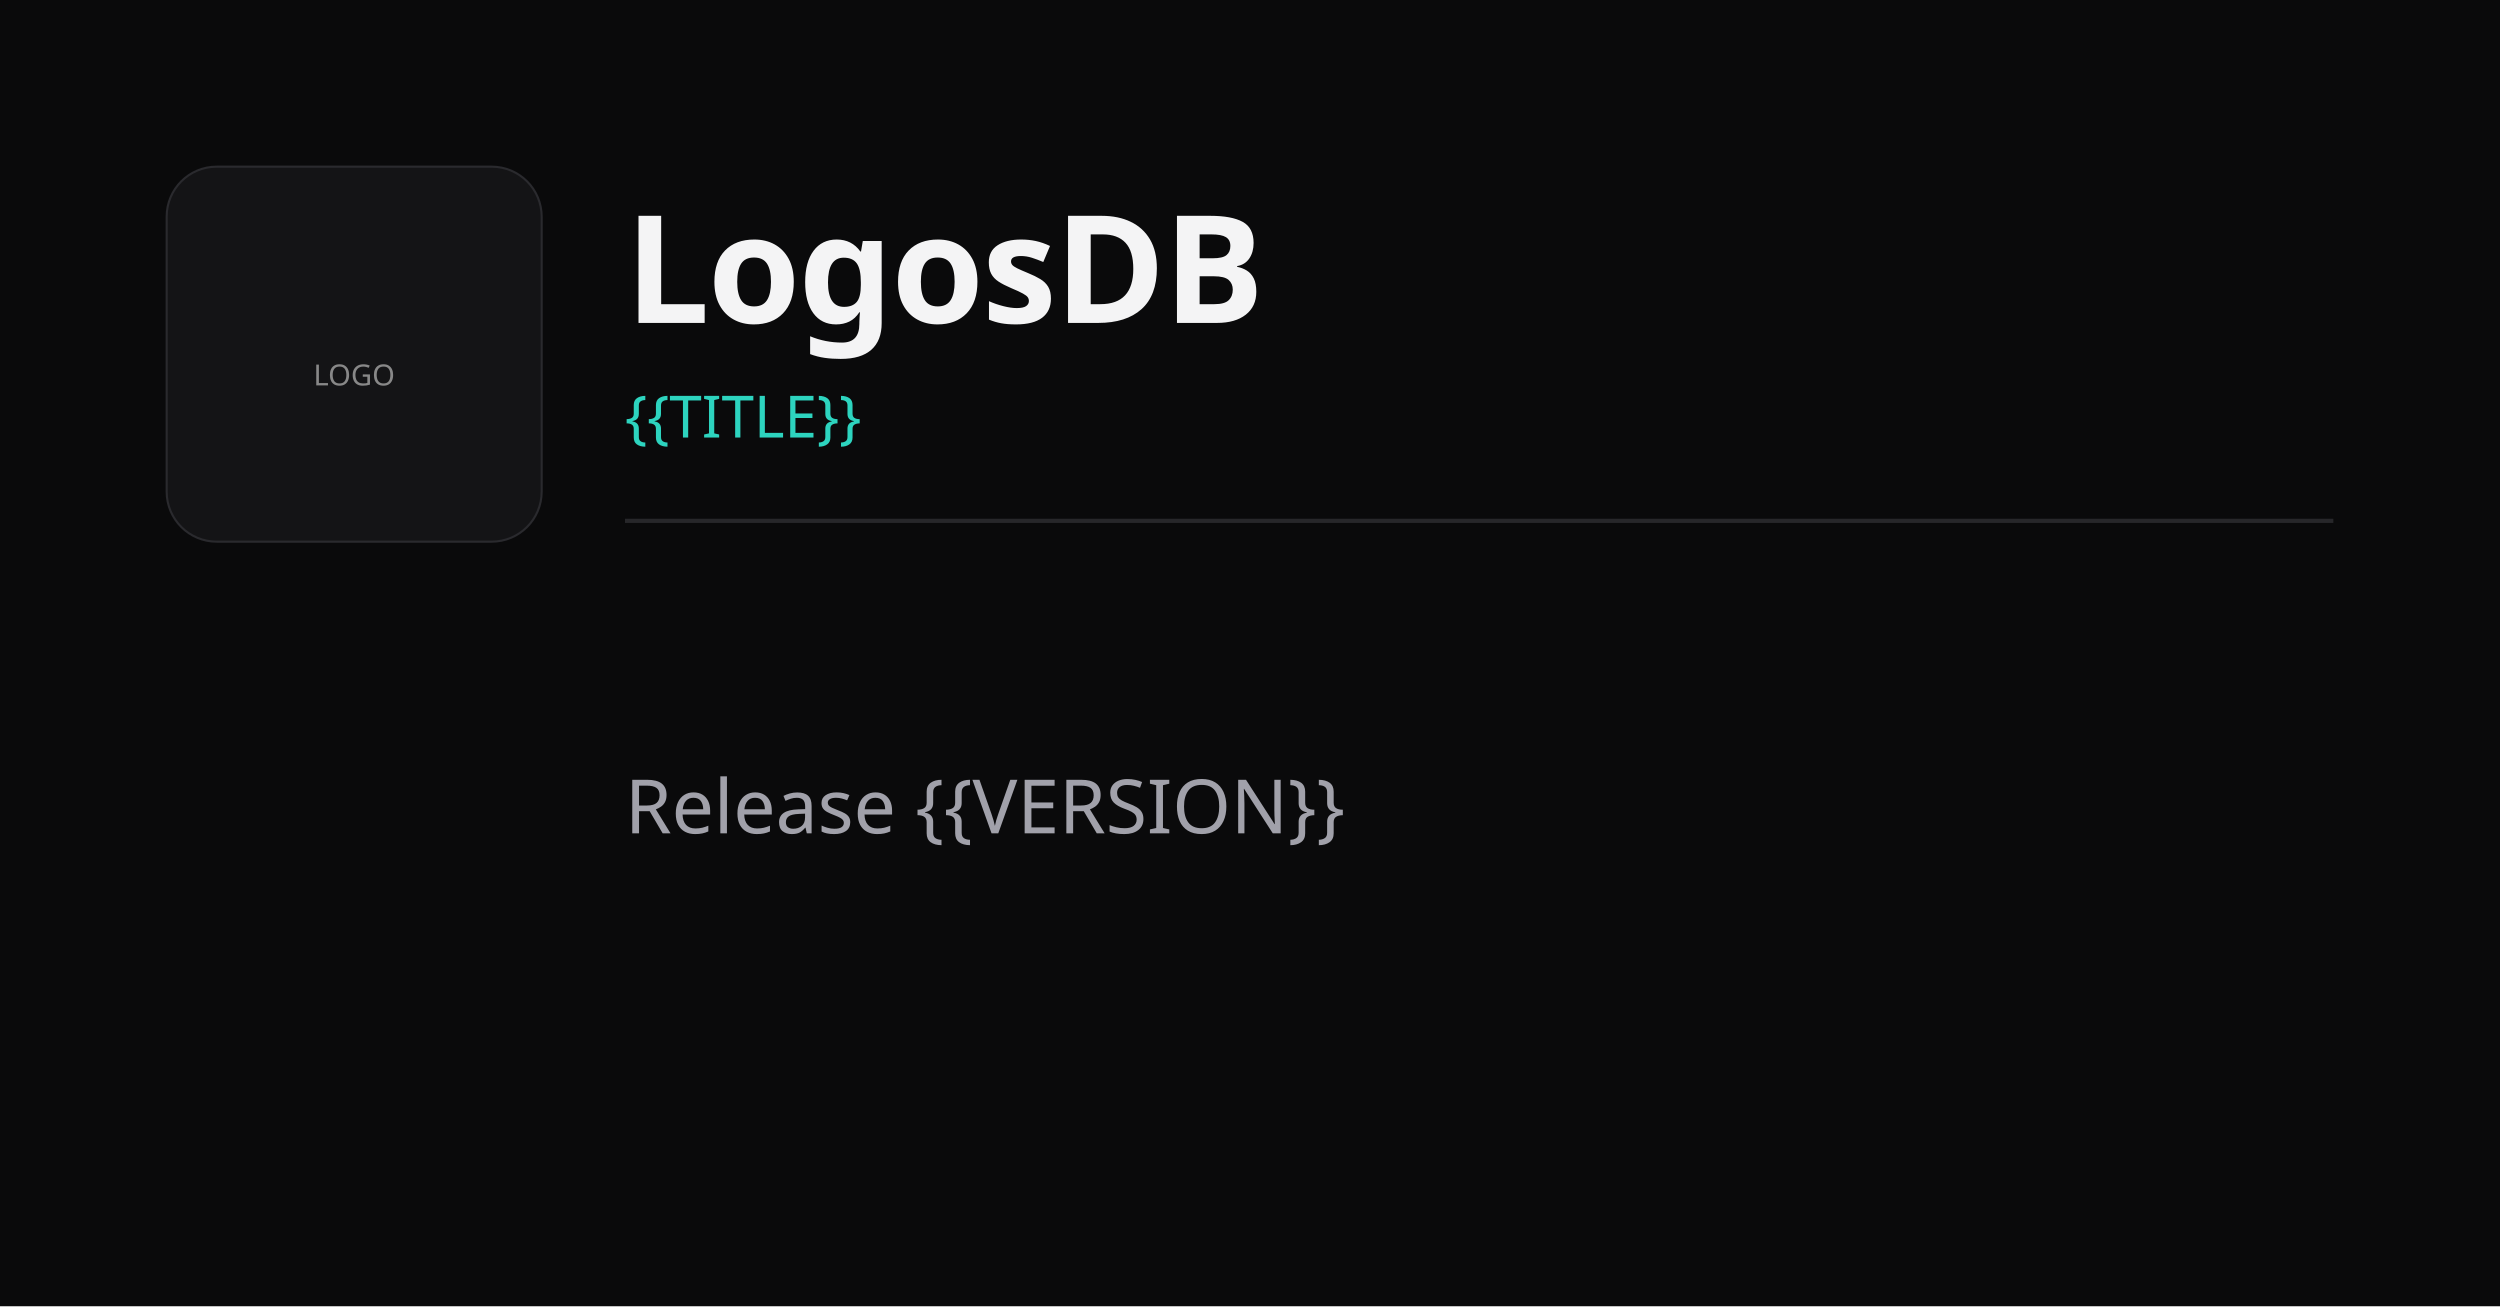
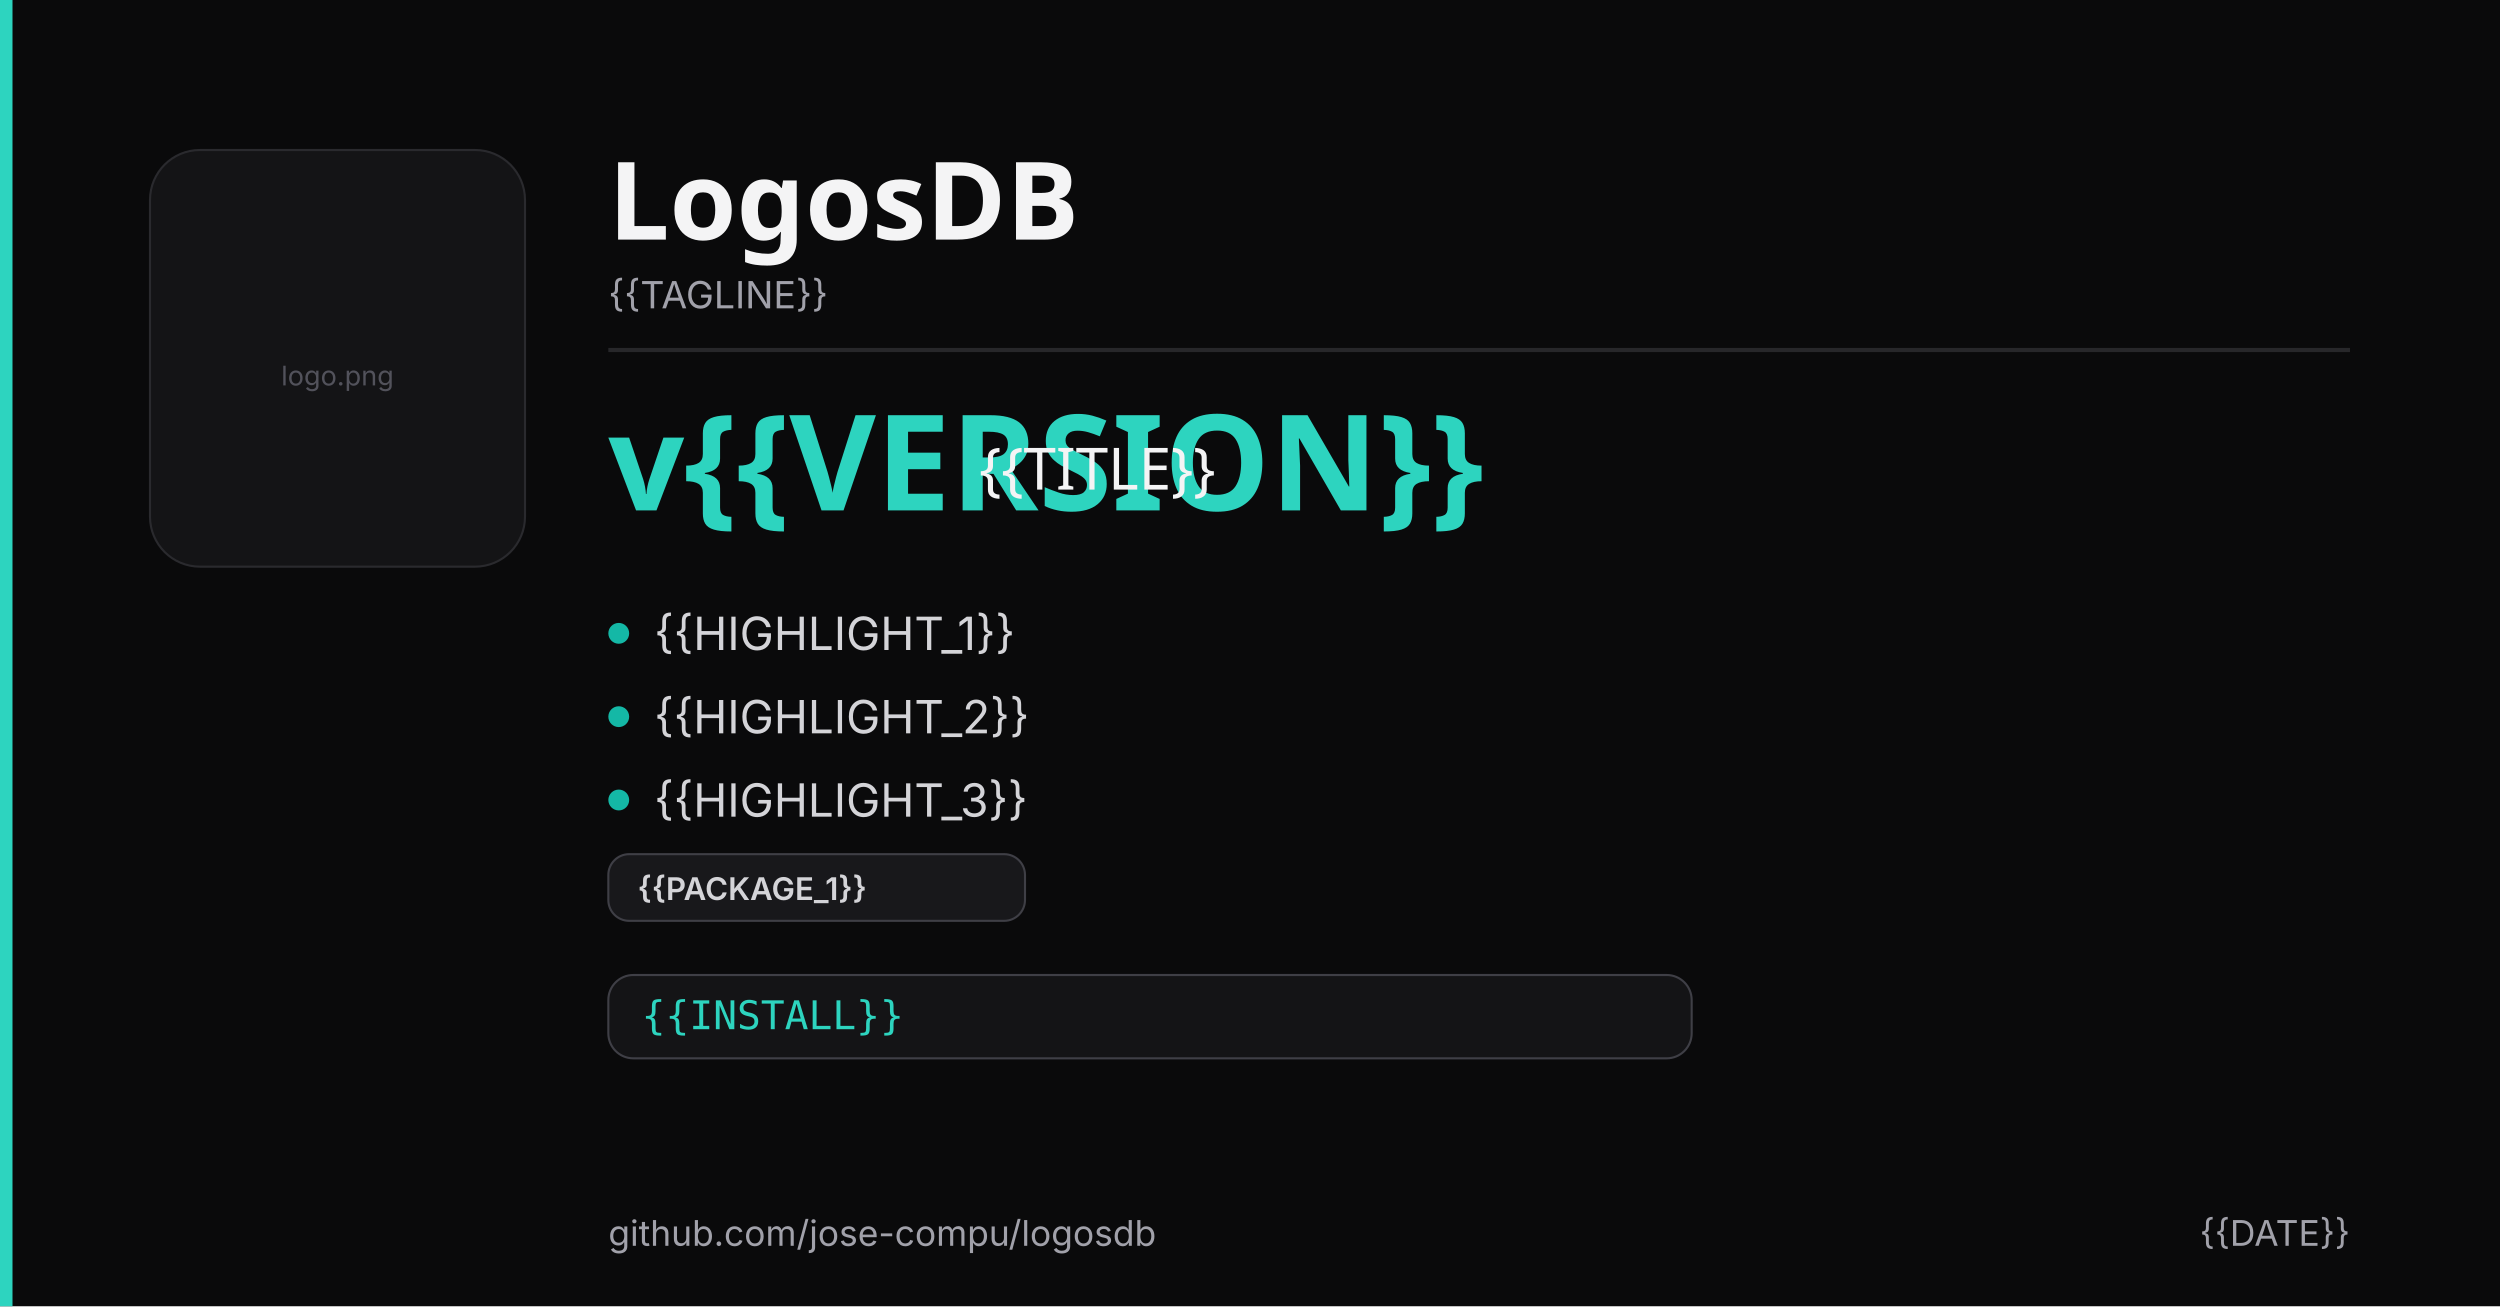
- <svg xmlns="http://www.w3.org/2000/svg" width="1200" height="627" viewBox="0 0 1200 627">
+ <svg xmlns="http://www.w3.org/2000/svg" width="1200" height="627" viewBox="0 0 1200 627" role="img" aria-label="LogosDB LinkedIn release banner template">
  <rect width="1200" height="627" fill="#0a0a0b" />
-   <rect x="80" y="80" width="180" height="180" rx="24" fill="#141416" stroke="#2a2a2e" />
-   <text id="logo-slot" x="170" y="185" text-anchor="middle" fill="#888" font-family="system-ui,sans-serif" font-size="14">LOGO</text>
-   <text x="300" y="155" fill="#f4f4f5" font-family="system-ui,Segoe UI,sans-serif" font-size="72" font-weight="700" letter-spacing="-1">LogosDB</text>
-   <text x="300" y="210" fill="#2dd4bf" font-family="system-ui,Segoe UI,sans-serif" font-size="28" font-weight="500">{{TITLE}}</text>
-   <text x="300" y="400" fill="#a1a1aa" font-family="system-ui,Segoe UI,sans-serif" font-size="36" font-weight="400">Release {{VERSION}}</text>
-   <line x1="300" y1="250" x2="1120" y2="250" stroke="#27272a" stroke-width="2" />
+   <rect x="0" y="0" width="6" height="627" fill="#2dd4bf" />
+   <rect x="72" y="72" width="180" height="200" rx="24" fill="#141416" stroke="#2a2a2e" />
+   <text x="162" y="185" text-anchor="middle" fill="#52525b" font-family="Inter,system-ui,sans-serif" font-size="13">logo.png</text>
+   <text x="292" y="115" fill="#f4f4f5" font-family="Space Grotesk,system-ui,sans-serif" font-size="52" font-weight="700">LogosDB</text>
+   <text x="292" y="148" fill="#a1a1aa" font-family="Inter,system-ui,sans-serif" font-size="18">{{TAGLINE}}</text>
+   <line x1="292" y1="168" x2="1128" y2="168" stroke="#27272a" stroke-width="2" />
+   <text x="292" y="245" fill="#2dd4bf" font-family="Space Grotesk,system-ui,sans-serif" font-size="64" font-weight="700">v{{VERSION}}</text>
+   <text x="470" y="235" fill="#f4f4f5" font-family="Space Grotesk,system-ui,sans-serif" font-size="28" font-weight="500">{{TITLE}}</text>
+   <circle cx="297" cy="304" r="5" fill="#14b8a6" />
+   <text x="314" y="312" fill="#d4d4d8" font-family="Inter,system-ui,sans-serif" font-size="22">{{HIGHLIGHT_1}}</text>
+   <circle cx="297" cy="344" r="5" fill="#14b8a6" />
+   <text x="314" y="352" fill="#d4d4d8" font-family="Inter,system-ui,sans-serif" font-size="22">{{HIGHLIGHT_2}}</text>
+   <circle cx="297" cy="384" r="5" fill="#14b8a6" />
+   <text x="314" y="392" fill="#d4d4d8" font-family="Inter,system-ui,sans-serif" font-size="22">{{HIGHLIGHT_3}}</text>
+   <rect x="292" y="410" width="200" height="32" rx="10" fill="#18181b" stroke="#3f3f46" />
+   <text x="306" y="432" fill="#d4d4d8" font-family="Inter,system-ui,sans-serif" font-size="15" font-weight="600">{{PACKAGE_1}}</text>
+   <rect x="292" y="468" width="520" height="40" rx="12" fill="#141416" stroke="#3f3f46" />
+   <text x="308" y="494" fill="#2dd4bf" font-family="JetBrains Mono,monospace" font-size="19">{{INSTALL}}</text>
+   <text x="292" y="598" fill="#a1a1aa" font-family="Inter,system-ui,sans-serif" font-size="17">github.com/jose-compu/logosdb</text>
+   <text x="1128" y="598" text-anchor="end" fill="#a1a1aa" font-family="Inter,system-ui,sans-serif" font-size="17">{{DATE}}</text>
</svg>
